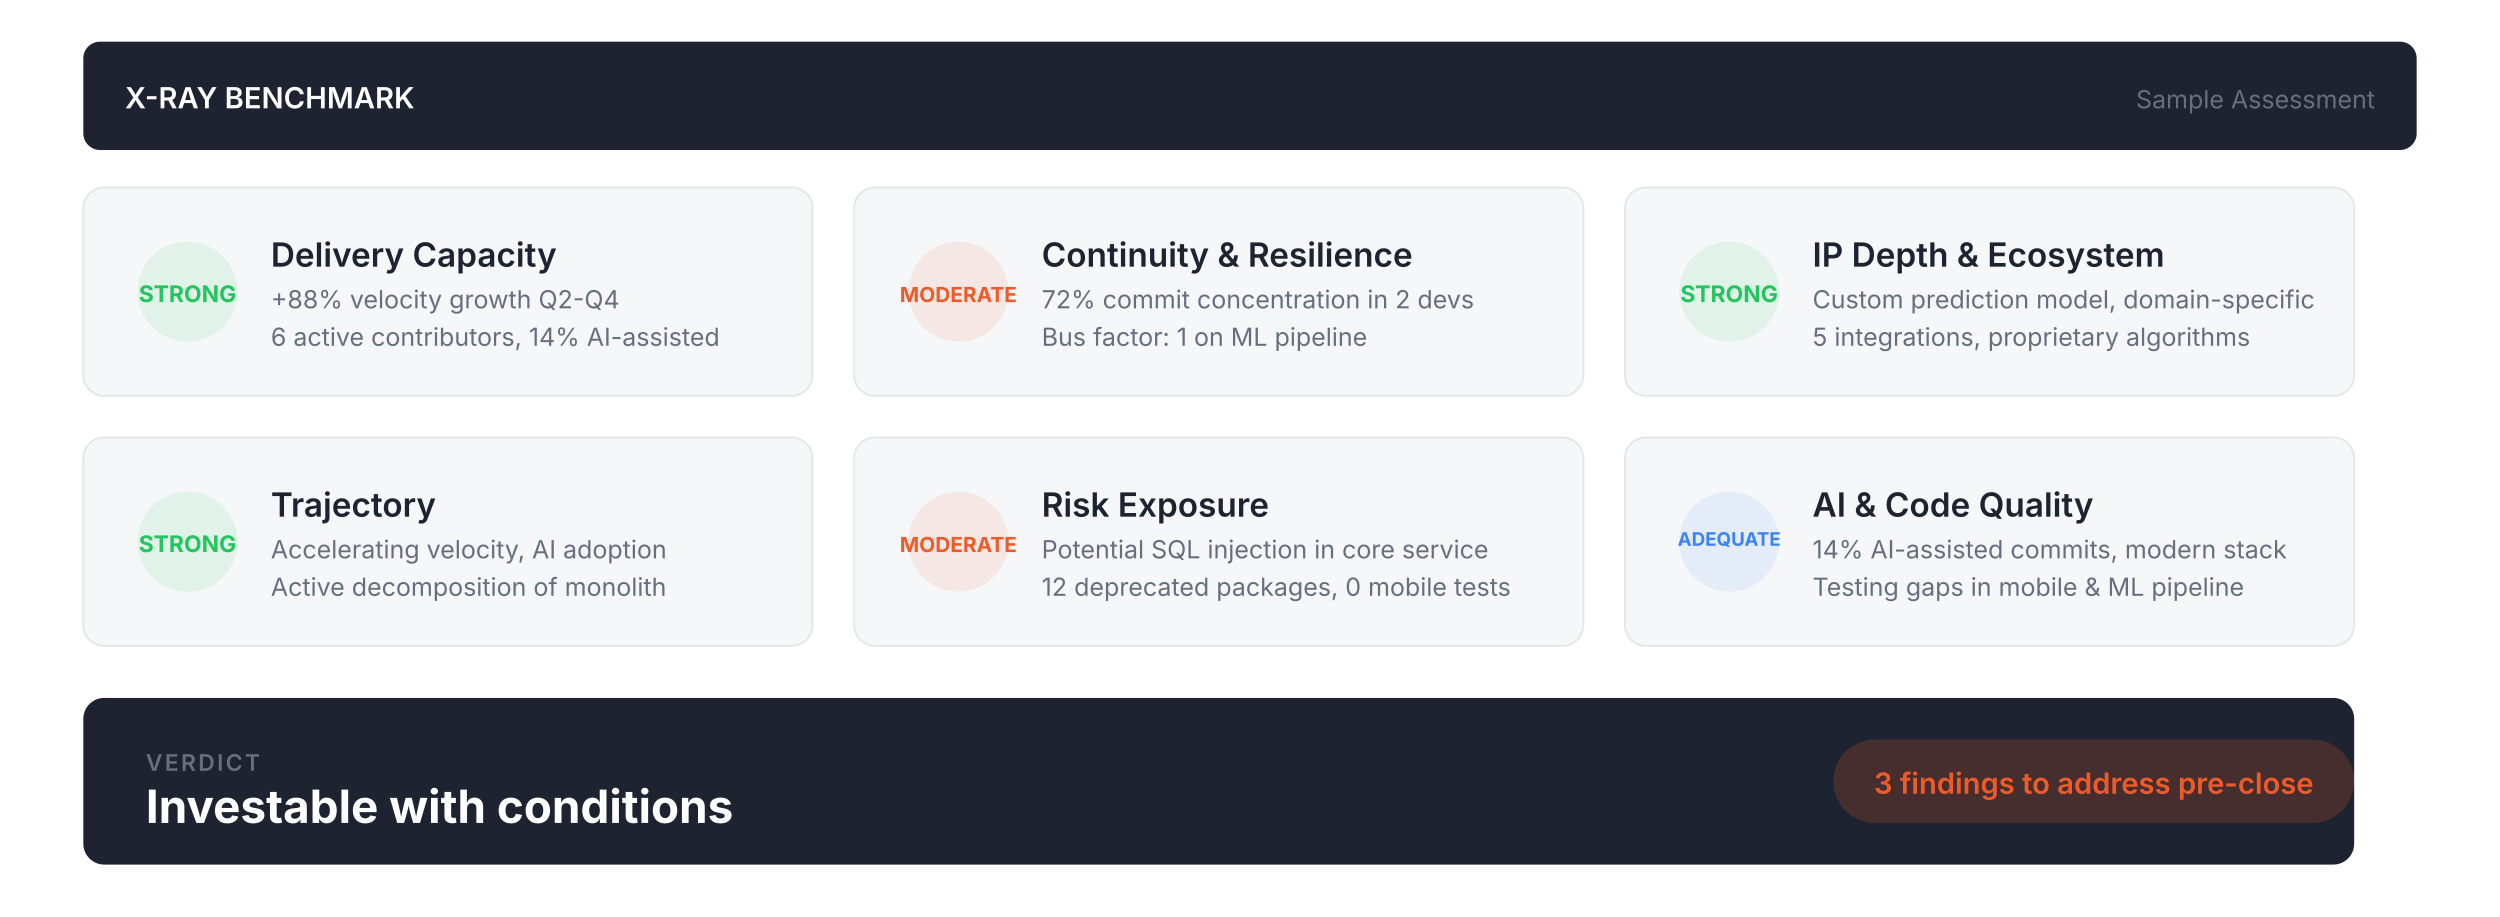
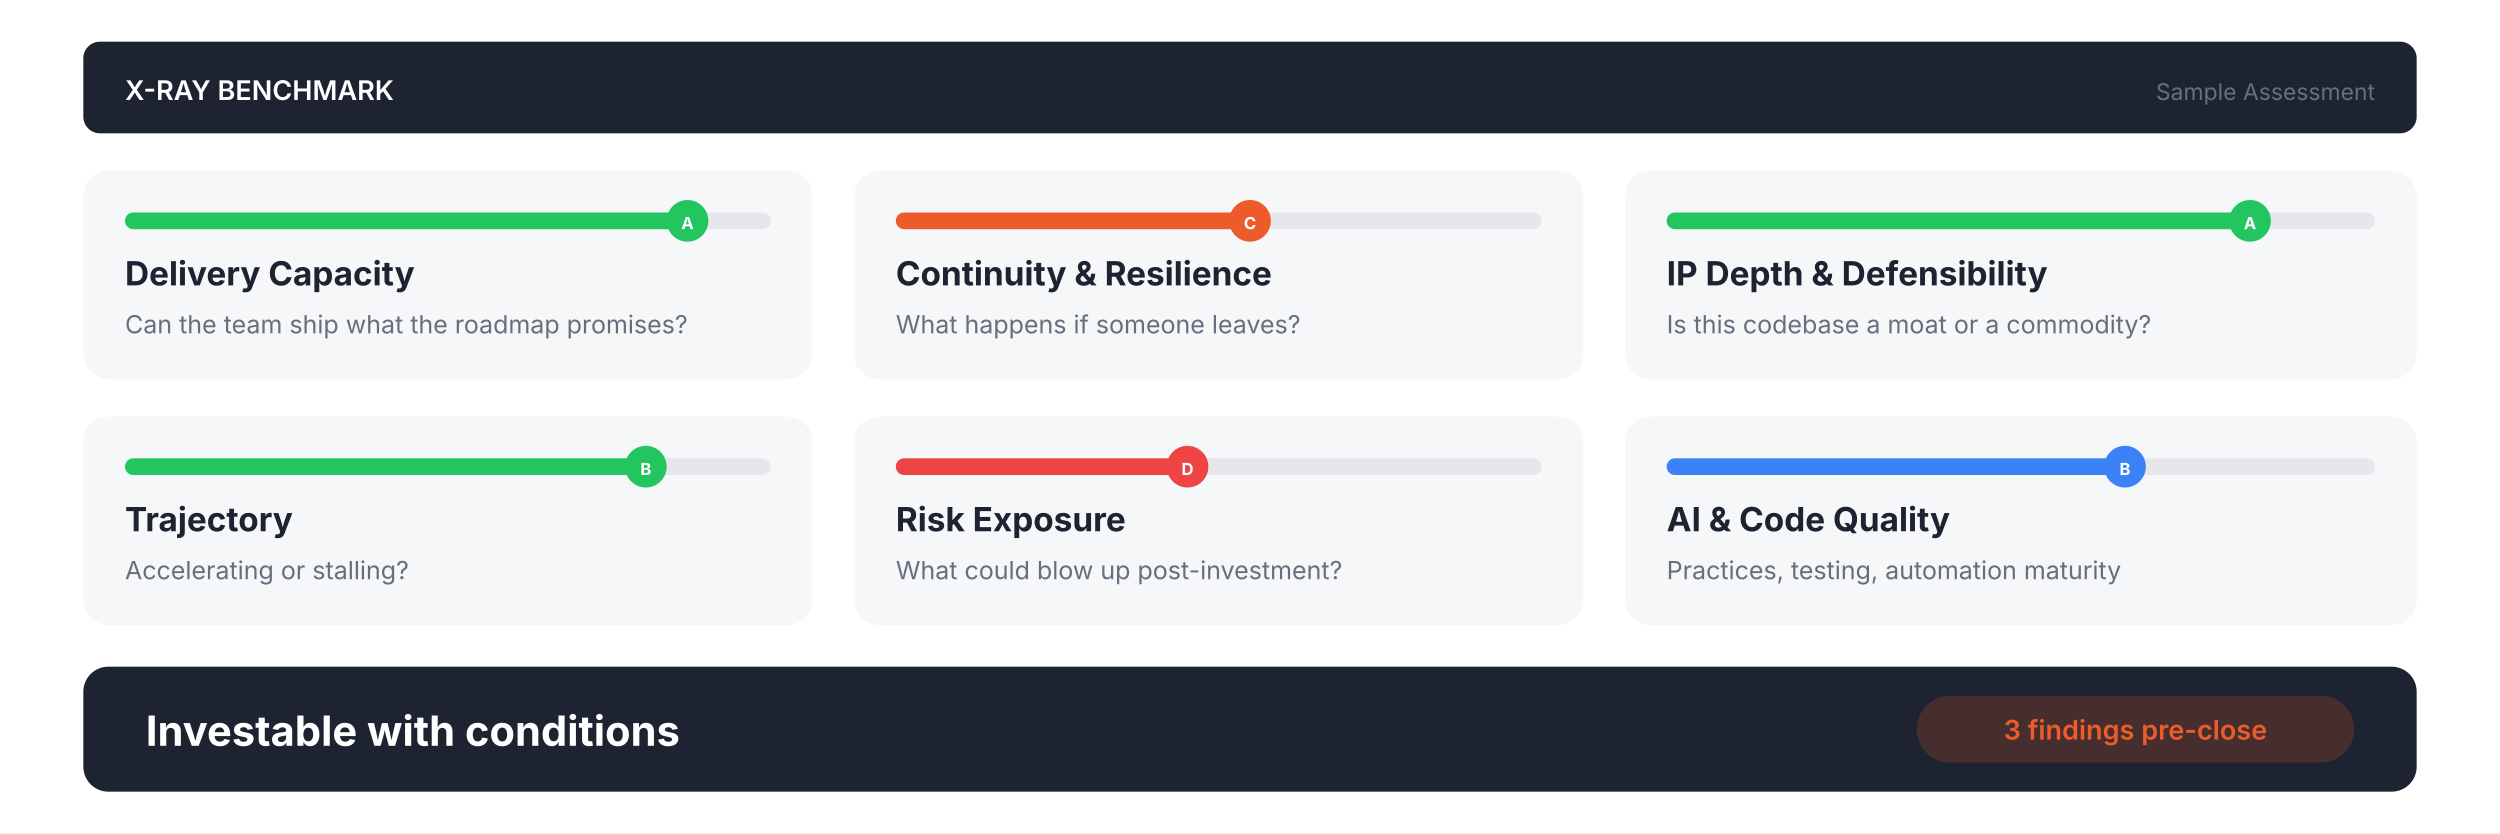
- <svg xmlns="http://www.w3.org/2000/svg" viewBox="0 0 1200 440" font-family="Inter, sans-serif">
-   <rect width="1200" height="440" fill="#FFFFFF" />
-   <rect x="40" y="20" width="1120" height="52" rx="8" fill="#1D2330" />
-   <text x="60" y="52" fill="#FFFFFF" font-size="14" font-weight="600">X-RAY BENCHMARK</text>
-   <text x="1140" y="52" text-anchor="end" fill="#676F7E" font-size="12">Sample Assessment</text>
-   <g transform="translate(40, 90)">
-     <rect width="350" height="100" rx="10" fill="#F6F7F8" stroke="#E5E7EB" stroke-width="1" />
-     <circle cx="50" cy="50" r="24" fill="rgba(34, 197, 94, 0.1)" />
-     <text x="50" y="55" text-anchor="middle" fill="#22C55E" font-size="11" font-weight="700">STRONG</text>
-     <text x="90" y="38" fill="#1D2330" font-size="16" font-weight="600">Delivery Capacity</text>
-     <text x="90" y="58" fill="#676F7E" font-size="12">+88% velocity growth Q2-Q4</text>
-     <text x="90" y="76" fill="#676F7E" font-size="12">6 active contributors, 14% AI-assisted</text>
+ <svg xmlns="http://www.w3.org/2000/svg" viewBox="0 0 1200 400" font-family="Inter, sans-serif">
+   <rect width="1200" height="400" fill="#FFFFFF" />
+   <rect x="40" y="20" width="1120" height="44" rx="8" fill="#1D2330" />
+   <text x="60" y="48" fill="#FFFFFF" font-size="13" font-weight="600">X-RAY BENCHMARK</text>
+   <text x="1140" y="48" text-anchor="end" fill="#676F7E" font-size="11">Sample Assessment</text>
+   <g transform="translate(40, 82)">
+     <rect width="350" height="100" rx="12" fill="#F6F7F8" />
+     <rect x="20" y="20" width="310" height="8" rx="4" fill="#E5E7EB" />
+     <rect x="20" y="20" width="270" height="8" rx="4" fill="#22C55E" />
+     <circle cx="290" cy="24" r="10" fill="#22C55E" />
+     <text x="290" y="28" text-anchor="middle" fill="#fff" font-size="8" font-weight="700">A</text>
+     <text x="20" y="55" fill="#1D2330" font-size="16" font-weight="700">Delivery Capacity</text>
+     <text x="20" y="78" fill="#676F7E" font-size="12">Can the team ship what the roadmap promises?</text>
  </g>
-   <g transform="translate(410, 90)">
-     <rect width="350" height="100" rx="10" fill="#F6F7F8" stroke="#E5E7EB" stroke-width="1" />
-     <circle cx="50" cy="50" r="24" fill="rgba(238, 91, 43, 0.1)" />
-     <text x="50" y="55" text-anchor="middle" fill="#EE5B2B" font-size="10" font-weight="700">MODERATE</text>
-     <text x="90" y="38" fill="#1D2330" font-size="16" font-weight="600">Continuity &amp; Resilience</text>
-     <text x="90" y="58" fill="#676F7E" font-size="12">72% commit concentration in 2 devs</text>
-     <text x="90" y="76" fill="#676F7E" font-size="12">Bus factor: 1 on ML pipeline</text>
+   <g transform="translate(410, 82)">
+     <rect width="350" height="100" rx="12" fill="#F6F7F8" />
+     <rect x="20" y="20" width="310" height="8" rx="4" fill="#E5E7EB" />
+     <rect x="20" y="20" width="170" height="8" rx="4" fill="#EE5B2B" />
+     <circle cx="190" cy="24" r="10" fill="#EE5B2B" />
+     <text x="190" y="28" text-anchor="middle" fill="#fff" font-size="8" font-weight="700">C</text>
+     <text x="20" y="55" fill="#1D2330" font-size="16" font-weight="700">Continuity &amp; Resilience</text>
+     <text x="20" y="78" fill="#676F7E" font-size="12">What happens if someone leaves?</text>
  </g>
-   <g transform="translate(780, 90)">
-     <rect width="350" height="100" rx="10" fill="#F6F7F8" stroke="#E5E7EB" stroke-width="1" />
-     <circle cx="50" cy="50" r="24" fill="rgba(34, 197, 94, 0.1)" />
-     <text x="50" y="55" text-anchor="middle" fill="#22C55E" font-size="11" font-weight="700">STRONG</text>
-     <text x="90" y="38" fill="#1D2330" font-size="16" font-weight="600">IP Depth &amp; Ecosystem</text>
-     <text x="90" y="58" fill="#676F7E" font-size="12">Custom prediction model, domain-specific</text>
-     <text x="90" y="76" fill="#676F7E" font-size="12">5 integrations, proprietary algorithms</text>
+   <g transform="translate(780, 82)">
+     <rect width="380" height="100" rx="12" fill="#F6F7F8" />
+     <rect x="20" y="20" width="340" height="8" rx="4" fill="#E5E7EB" />
+     <rect x="20" y="20" width="280" height="8" rx="4" fill="#22C55E" />
+     <circle cx="300" cy="24" r="10" fill="#22C55E" />
+     <text x="300" y="28" text-anchor="middle" fill="#fff" font-size="8" font-weight="700">A</text>
+     <text x="20" y="55" fill="#1D2330" font-size="16" font-weight="700">IP Depth &amp; Defensibility</text>
+     <text x="20" y="78" fill="#676F7E" font-size="12">Is this codebase a moat or a commodity?</text>
  </g>
-   <g transform="translate(40, 210)">
-     <rect width="350" height="100" rx="10" fill="#F6F7F8" stroke="#E5E7EB" stroke-width="1" />
-     <circle cx="50" cy="50" r="24" fill="rgba(34, 197, 94, 0.1)" />
-     <text x="50" y="55" text-anchor="middle" fill="#22C55E" font-size="11" font-weight="700">STRONG</text>
-     <text x="90" y="38" fill="#1D2330" font-size="16" font-weight="600">Trajectory</text>
-     <text x="90" y="58" fill="#676F7E" font-size="12">Accelerating velocity, AI adoption</text>
-     <text x="90" y="76" fill="#676F7E" font-size="12">Active decomposition of monolith</text>
+   <g transform="translate(40, 200)">
+     <rect width="350" height="100" rx="12" fill="#F6F7F8" />
+     <rect x="20" y="20" width="310" height="8" rx="4" fill="#E5E7EB" />
+     <rect x="20" y="20" width="250" height="8" rx="4" fill="#22C55E" />
+     <circle cx="270" cy="24" r="10" fill="#22C55E" />
+     <text x="270" y="28" text-anchor="middle" fill="#fff" font-size="8" font-weight="700">B</text>
+     <text x="20" y="55" fill="#1D2330" font-size="16" font-weight="700">Trajectory</text>
+     <text x="20" y="78" fill="#676F7E" font-size="12">Accelerating or stalling?</text>
  </g>
-   <g transform="translate(410, 210)">
-     <rect width="350" height="100" rx="10" fill="#F6F7F8" stroke="#E5E7EB" stroke-width="1" />
-     <circle cx="50" cy="50" r="24" fill="rgba(238, 91, 43, 0.1)" />
-     <text x="50" y="55" text-anchor="middle" fill="#EE5B2B" font-size="10" font-weight="700">MODERATE</text>
-     <text x="90" y="38" fill="#1D2330" font-size="16" font-weight="600">Risk Exposure</text>
-     <text x="90" y="58" fill="#676F7E" font-size="12">Potential SQL injection in core service</text>
-     <text x="90" y="76" fill="#676F7E" font-size="12">12 deprecated packages, 0 mobile tests</text>
+   <g transform="translate(410, 200)">
+     <rect width="350" height="100" rx="12" fill="#F6F7F8" />
+     <rect x="20" y="20" width="310" height="8" rx="4" fill="#E5E7EB" />
+     <rect x="20" y="20" width="140" height="8" rx="4" fill="#EF4444" />
+     <circle cx="160" cy="24" r="10" fill="#EF4444" />
+     <text x="160" y="28" text-anchor="middle" fill="#fff" font-size="8" font-weight="700">D</text>
+     <text x="20" y="55" fill="#1D2330" font-size="16" font-weight="700">Risk Exposure</text>
+     <text x="20" y="78" fill="#676F7E" font-size="12">What could blow up post-investment?</text>
  </g>
-   <g transform="translate(780, 210)">
-     <rect width="350" height="100" rx="10" fill="#F6F7F8" stroke="#E5E7EB" stroke-width="1" />
-     <circle cx="50" cy="50" r="24" fill="rgba(59, 130, 246, 0.1)" />
-     <text x="50" y="52" text-anchor="middle" fill="#3B82F6" font-size="9" font-weight="700">ADEQUATE</text>
-     <text x="90" y="38" fill="#1D2330" font-size="16" font-weight="600">AI &amp; Code Quality</text>
-     <text x="90" y="58" fill="#676F7E" font-size="12">14% AI-assisted commits, modern stack</text>
-     <text x="90" y="76" fill="#676F7E" font-size="12">Testing gaps in mobile &amp; ML pipeline</text>
+   <g transform="translate(780, 200)">
+     <rect width="380" height="100" rx="12" fill="#F6F7F8" />
+     <rect x="20" y="20" width="340" height="8" rx="4" fill="#E5E7EB" />
+     <rect x="20" y="20" width="220" height="8" rx="4" fill="#3B82F6" />
+     <circle cx="240" cy="24" r="10" fill="#3B82F6" />
+     <text x="240" y="28" text-anchor="middle" fill="#fff" font-size="8" font-weight="700">B</text>
+     <text x="20" y="55" fill="#1D2330" font-size="16" font-weight="700">AI &amp; Code Quality</text>
+     <text x="20" y="78" fill="#676F7E" font-size="12">Practices, testing, automation maturity</text>
  </g>
-   <g transform="translate(40, 335)">
-     <rect width="1090" height="80" rx="10" fill="#1D2330" />
-     <text x="30" y="35" fill="#676F7E" font-size="11" font-weight="600" letter-spacing="0.1em">VERDICT</text>
-     <text x="30" y="60" fill="#FFFFFF" font-size="22" font-weight="700">Investable with conditions</text>
-     <rect x="840" y="20" width="250" height="40" rx="20" fill="rgba(238, 91, 43, 0.2)" />
-     <text x="965" y="46" text-anchor="middle" fill="#EE5B2B" font-size="14" font-weight="600">3 findings to address pre-close</text>
+   <g transform="translate(40, 320)">
+     <rect width="1120" height="60" rx="12" fill="#1D2330" />
+     <text x="30" y="38" fill="#FFFFFF" font-size="20" font-weight="700">Investable with conditions</text>
+     <rect x="880" y="14" width="210" height="32" rx="16" fill="rgba(238, 91, 43, 0.2)" />
+     <text x="985" y="35" text-anchor="middle" fill="#EE5B2B" font-size="13" font-weight="600">3 findings pre-close</text>
  </g>
</svg>
